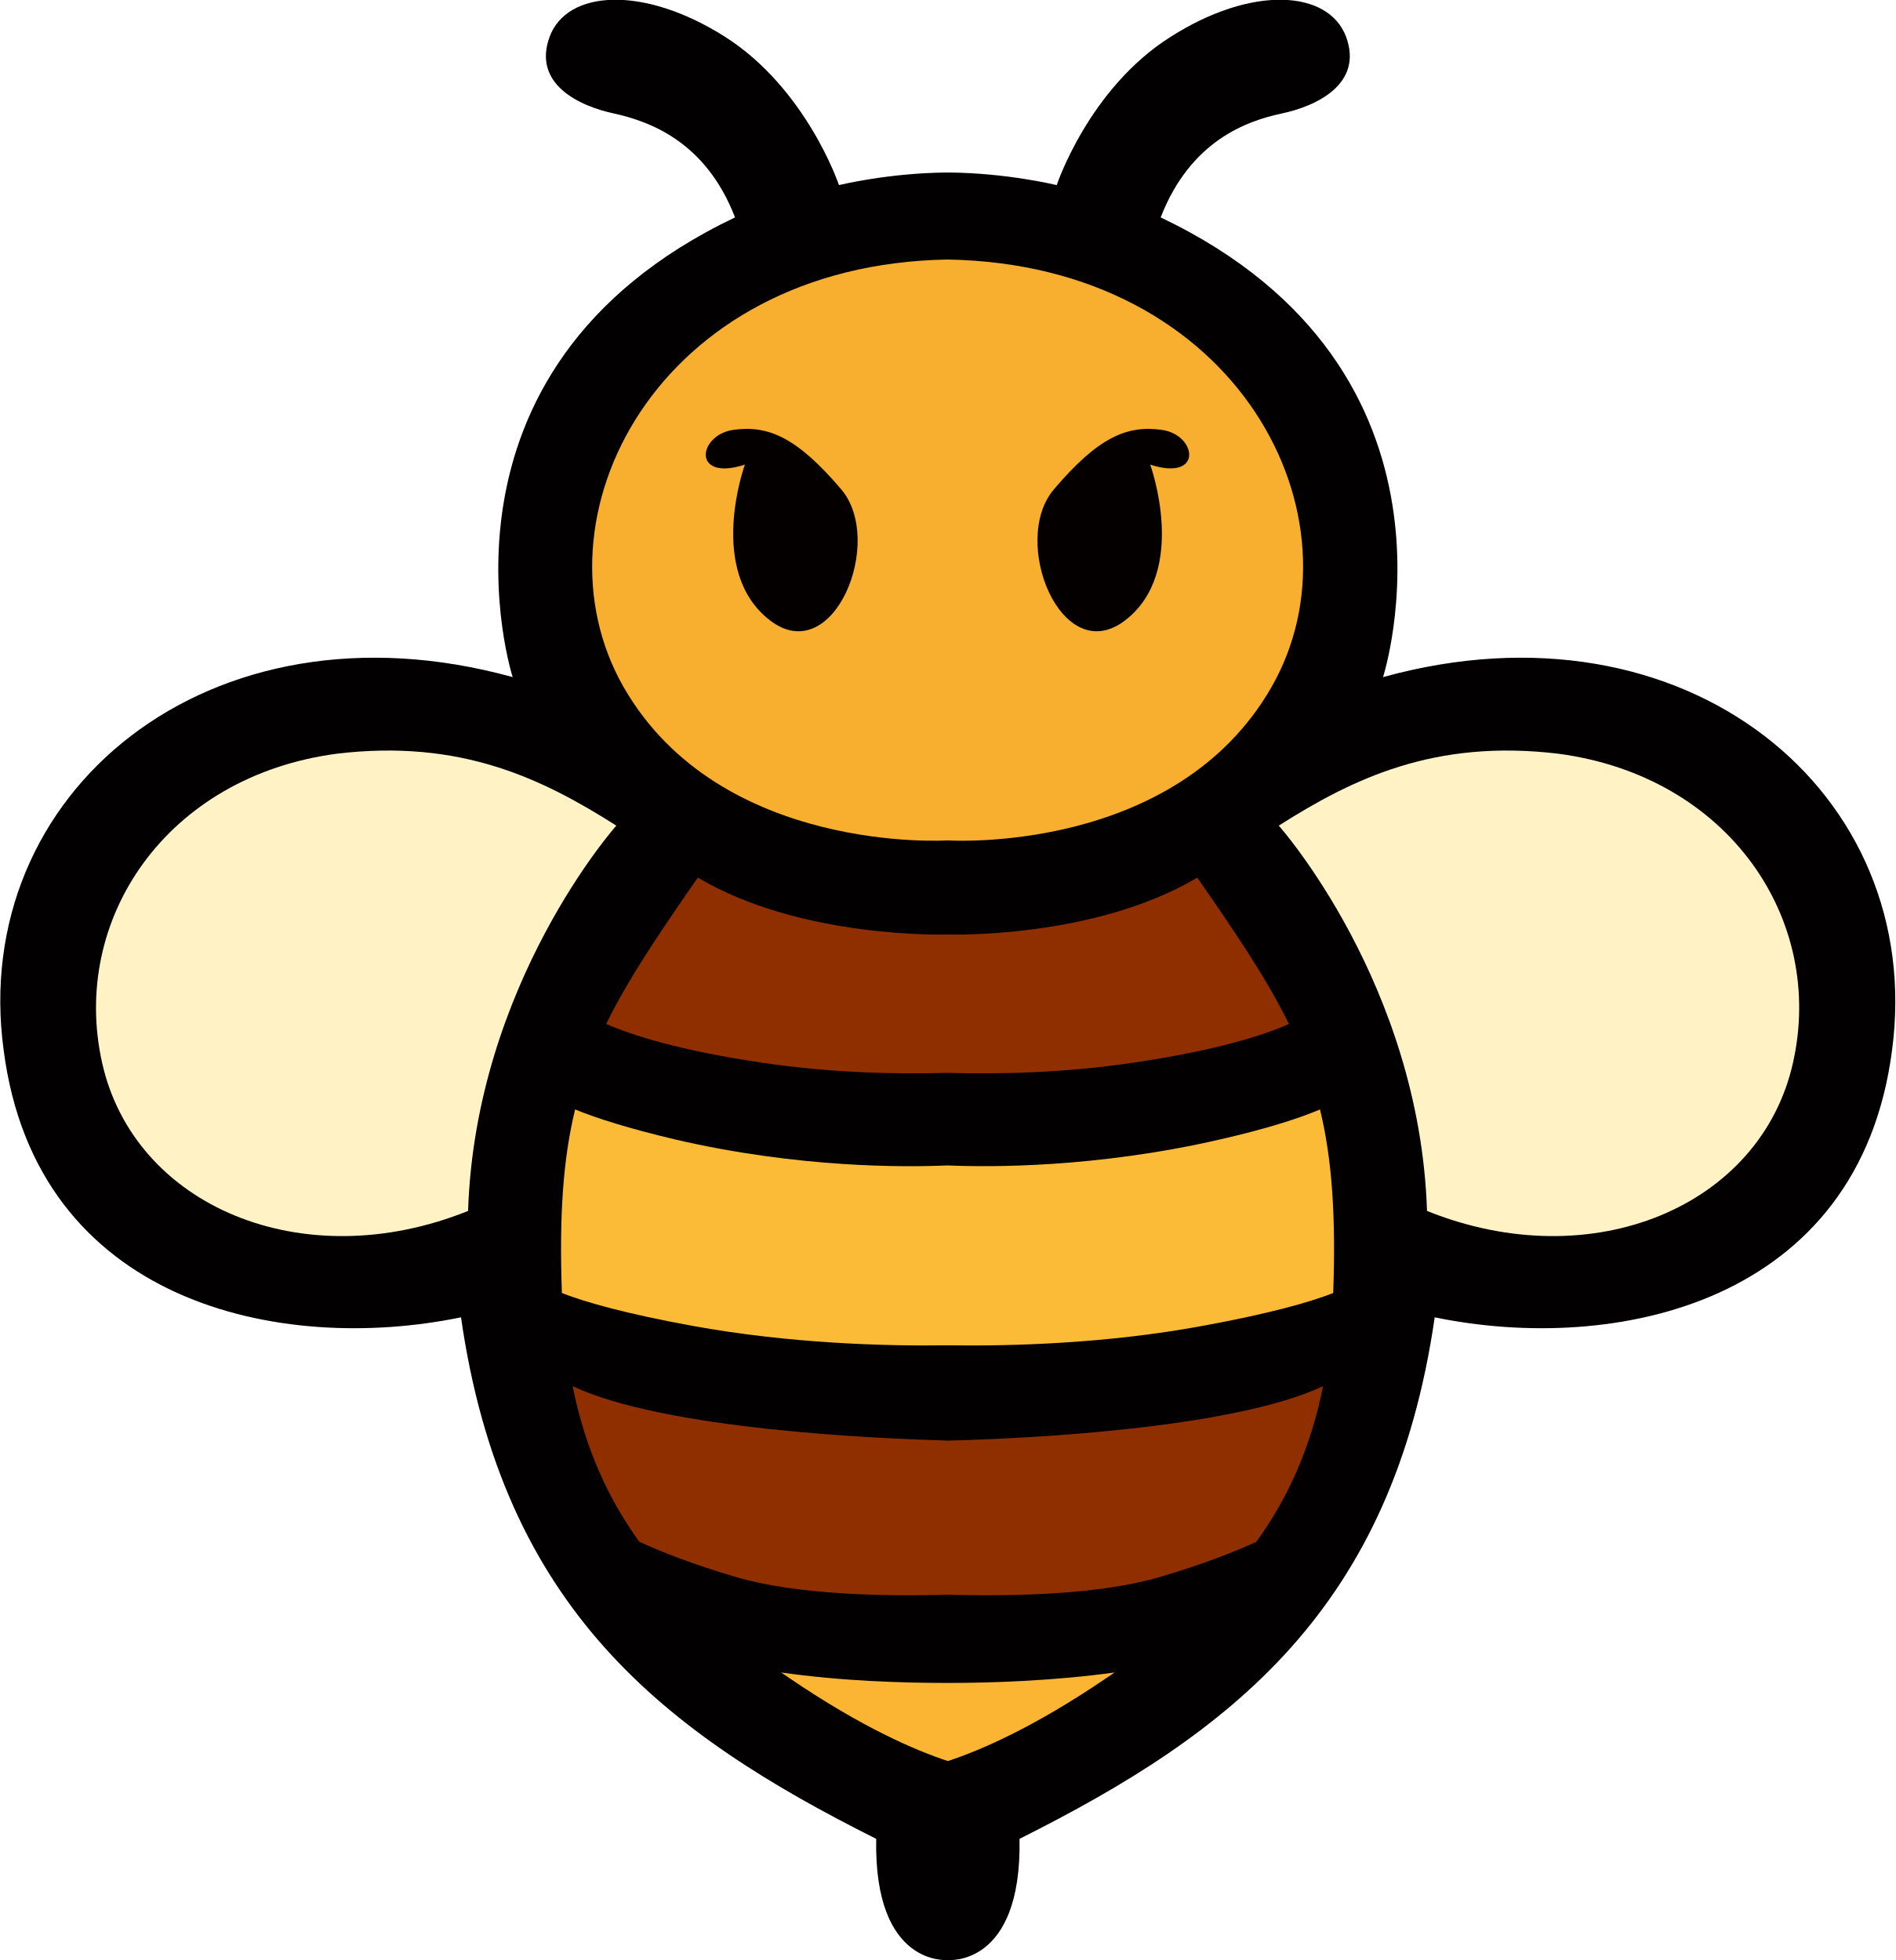
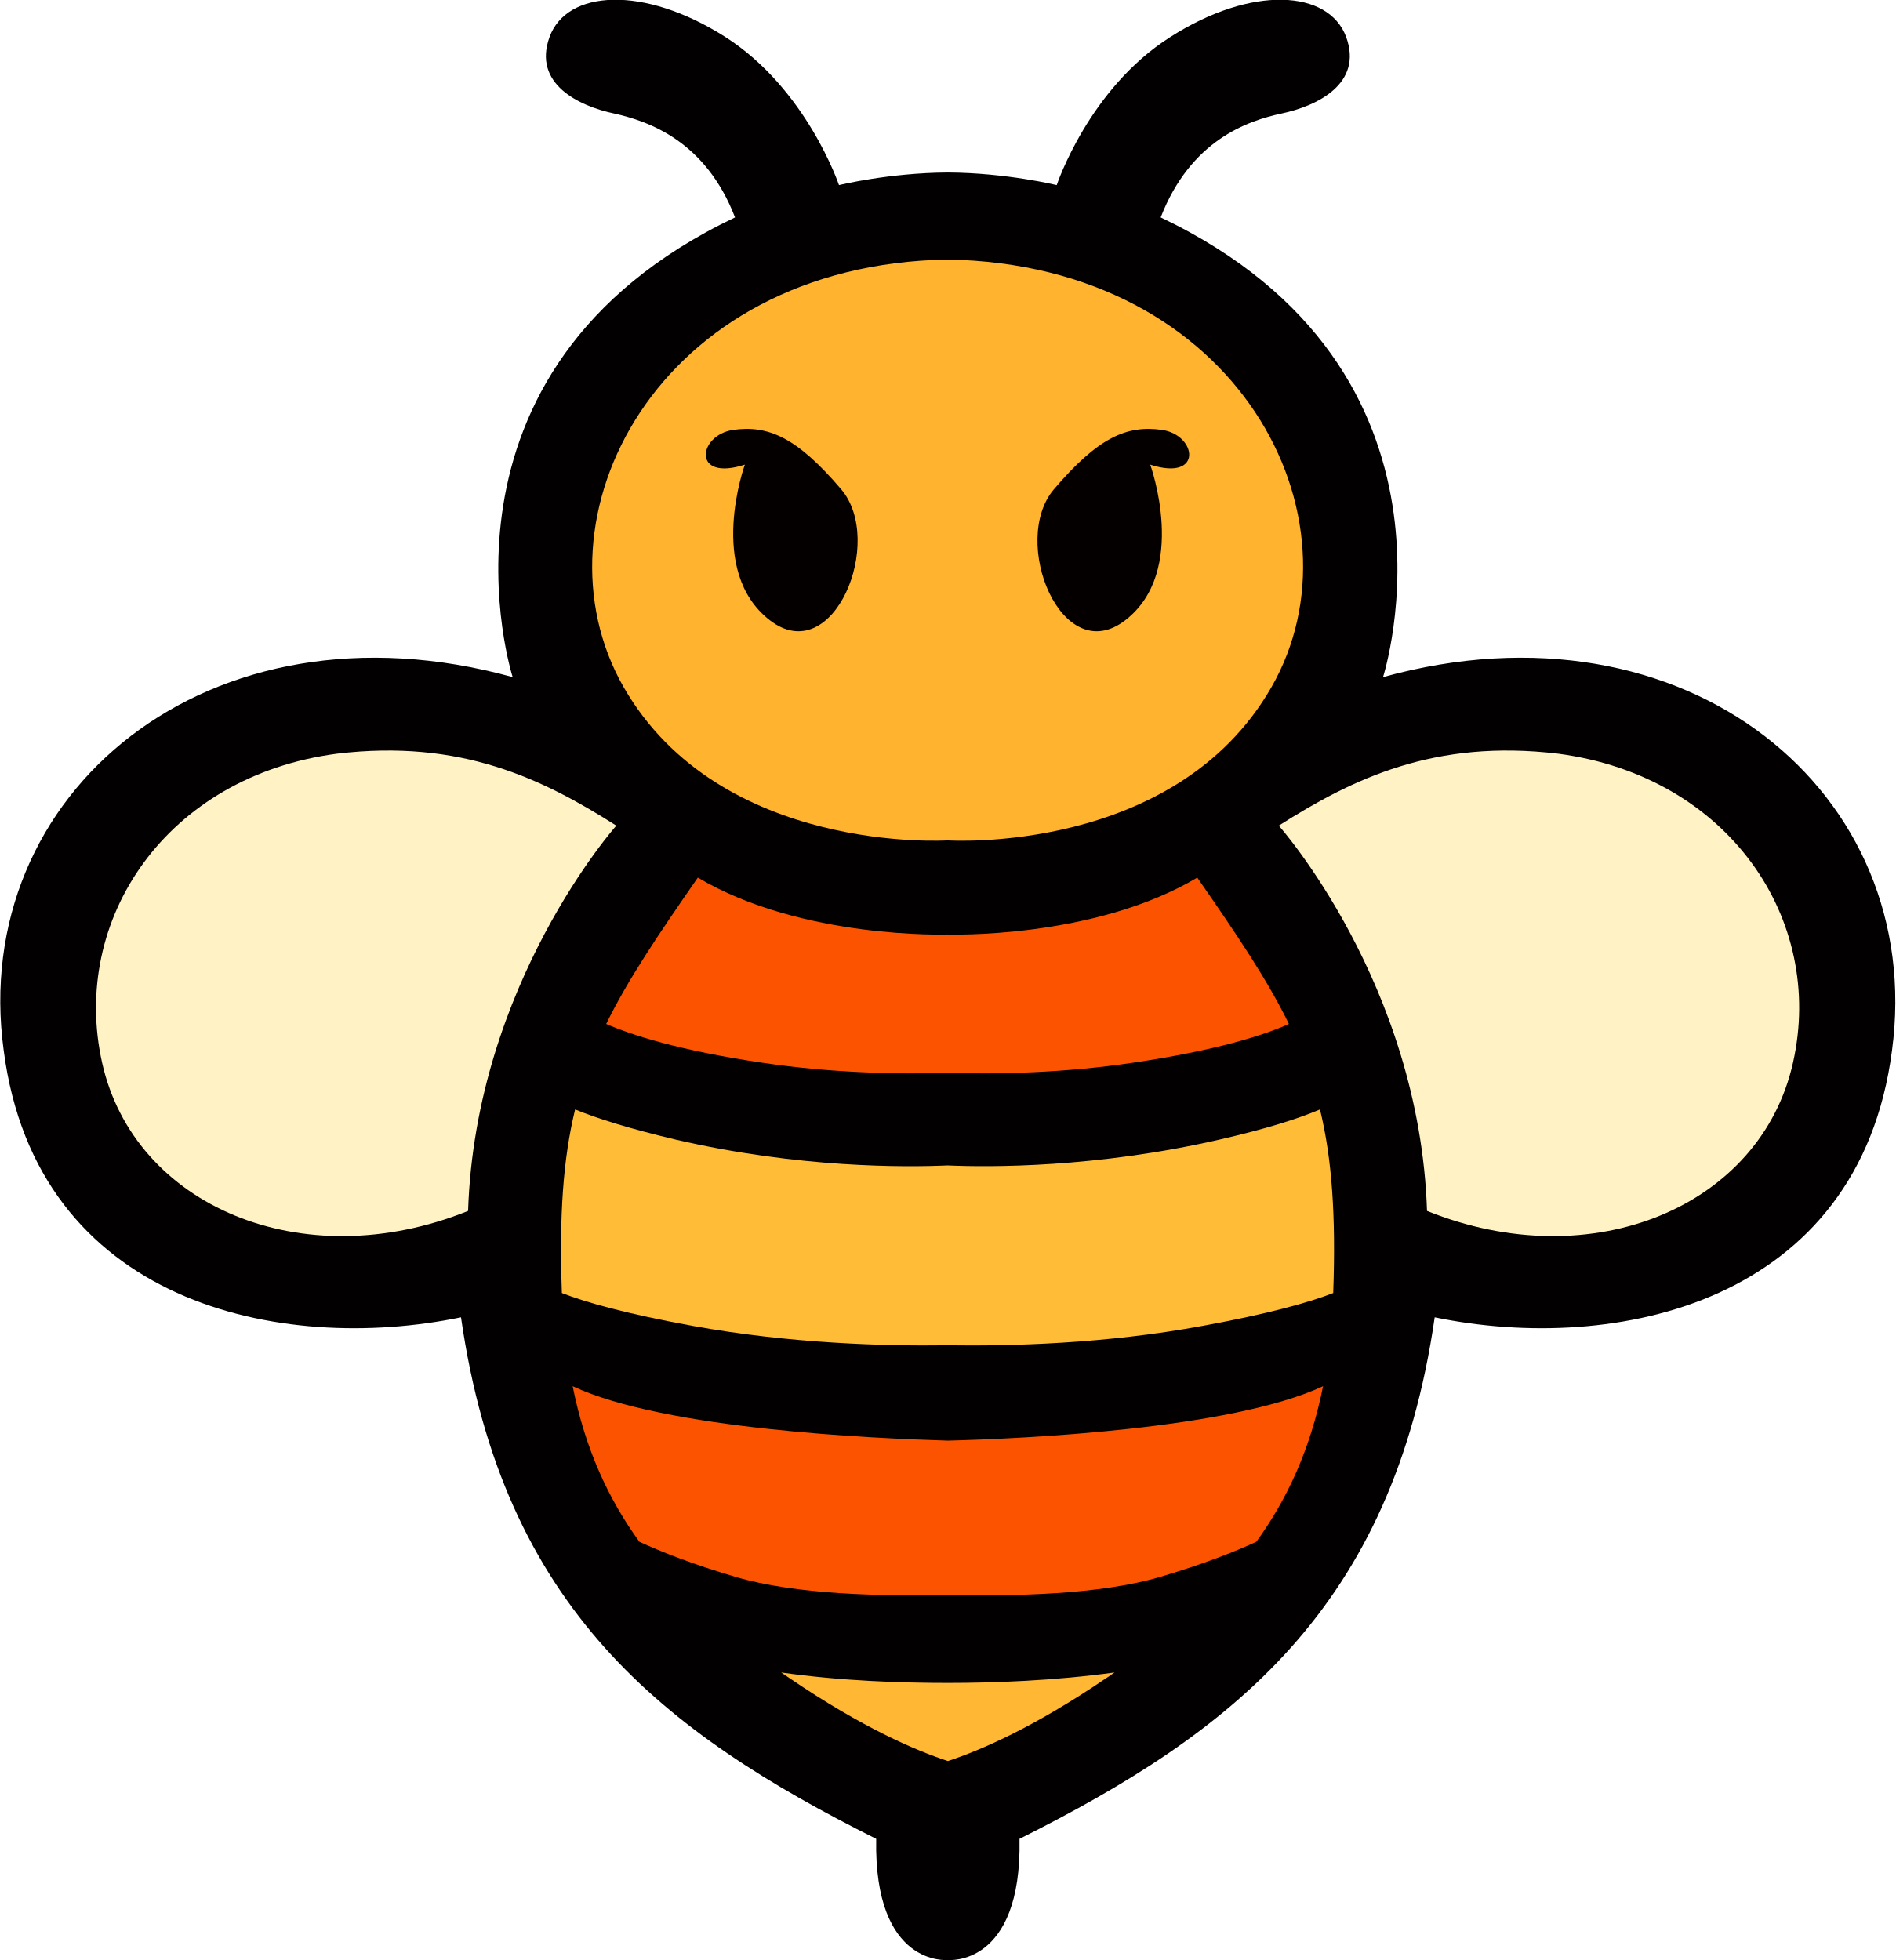
<svg xmlns="http://www.w3.org/2000/svg" version="1.1" id="Layer_1" x="0px" y="0px" viewBox="0 0 616.3 637.4" style="enable-background:new 0 0 616.3 637.4;" xml:space="preserve">
  <style type="text/css">
	.st0{fill:#020000;}
- 	.st1{fill:#FCBB36;}
+ 	.st1{fill:#FFBD37;}
	.st2{fill:#FFF3C5;}
- 	.st3{fill:#F8AE2E;}
- 	.st4{fill:#8F2F00;}
- 	.st5{fill:#FCB533;}
+ 	.st3{fill:#FFB32F;}
+ 	.st4{fill:#FB5300;}
+ 	.st5{fill:#FFB734;}
	.st6{fill:#050000;}
</style>
  <g>
-     <path class="st0" d="M615.2,341.6c-10.7,82.4-90,98.9-148.7,86.8c-13.7,94.8-65.9,135-135,169.6c0.8,41.8-23.3,39.4-23.3,39.4   s-24.1,2.4-23.3-39.4c-69.1-34.6-121.4-74.8-135-169.6c-58.7,12.1-138-4.4-148.7-86.8C-10.2,258,67.8,192.9,166.7,220.2   c0,0-32.2-99.7,72.3-149.5c-9.6-24.9-28.1-31.3-39.4-33.8c-11.3-2.4-26.5-9.6-20.9-24.9c5.6-15.3,30.5-16.9,57.1,0   c26.5,16.9,37,48.2,37,48.2s16.2-4,35.4-4.1c19.1,0.1,35.4,4.1,35.4,4.1s10.4-31.4,37-48.2c26.5-16.9,51.4-15.3,57.1,0   c5.6,15.3-9.6,22.5-20.9,24.9c-11.3,2.4-29.7,8.8-39.4,33.8c104.5,49.8,72.3,149.5,72.3,149.5C548.5,192.9,626.4,258,615.2,341.6z" />
+     <path class="st0" d="M615.2,341.6c-10.7,82.4-90,98.9-148.7,86.8c-13.7,94.8-65.9,135-135,169.6c0.8,41.8-23.3,39.4-23.3,39.4   s-24.1,2.4-23.3-39.4c-69.1-34.6-121.4-74.8-135-169.6c-58.7,12.1-138-4.4-148.7-86.8C-10.2,258,67.8,192.9,166.7,220.2   c0,0-32.2-99.7,72.3-149.5c-9.6-24.9-28.1-31.3-39.4-33.8c-11.3-2.4-26.5-9.6-20.9-24.9s30.5-16.9,57.1,0   c26.5,16.9,37,48.2,37,48.2s16.2-4,35.4-4.1c19.1,0.1,35.4,4.1,35.4,4.1s10.4-31.4,37-48.2c26.5-16.9,51.4-15.3,57.1,0   c5.6,15.3-9.6,22.5-20.9,24.9c-11.3,2.4-29.7,8.8-39.4,33.8c104.5,49.8,72.3,149.5,72.3,149.5C548.5,192.9,626.4,258,615.2,341.6z" />
    <path class="st1" d="M433.5,420.5c-7.7,3-20.7,6.7-42.6,10.7c-31.4,5.8-62.2,6.6-82.8,6.3c-20.6,0.3-51.4-0.6-82.8-6.3   c-21.9-4-34.9-7.7-42.6-10.7c-0.9-25.2,0.4-43.7,4.3-59.7c7.1,2.9,17.5,6.2,32.7,9.8c40.2,9.3,74.6,9,88.4,8.4   c13.8,0.6,48.3,0.8,88.4-8.4c15.3-3.5,25.6-6.8,32.7-9.8C433.1,376.8,434.4,395.3,433.5,420.5z" />
    <path class="st2" d="M583,345.6c-10.4,46.6-65.1,69.9-119,48.2c-2.4-73.9-48.2-125.3-48.2-125.3c24.1-15.3,50.6-28.2,90.8-23.4   C562.1,252.4,593.5,299,583,345.6z" />
    <path class="st3" d="M413.4,223.5c-31.4,54.7-105.3,49.8-105.3,49.8s-73.9,4.8-105.3-49.8C171.5,168.8,213.3,86,308.1,84.4   C403,86,444.8,168.8,413.4,223.5z" />
    <path class="st4" d="M430.2,450.8c-4.1,20.5-11.7,36.8-21.7,50.6c-7.2,3.3-17.3,7.3-31.2,11.4c-19.6,5.8-47.8,6.4-69.1,5.8   c-21.3,0.6-49.5,0-69.1-5.8c-13.9-4.1-24-8.1-31.2-11.4c-10-13.8-17.6-30.1-21.7-50.6c30.1,14.1,98.6,17,122,17.7   C331.6,467.9,400,464.9,430.2,450.8z" />
    <path class="st5" d="M362.4,543.9c-0.9,0.6-1.8,1.3-2.8,1.9c-23.5,16-41,23.5-51.4,26.9c-10.4-3.4-27.9-10.9-51.4-26.9   c-0.9-0.6-1.9-1.3-2.8-1.9c19.7,2.8,39.4,3.4,54.2,3.4C323,547.3,342.7,546.6,362.4,543.9z" />
    <path class="st4" d="M419.1,333c-8.3,3.7-23.6,8.6-50.7,12.6c-22.2,3.3-43.5,3.8-60.3,3.3c-16.7,0.5-38.1,0-60.3-3.3   c-27.1-4-42.4-9-50.7-12.6c7.1-14.5,16.9-29,29.8-47.6c33.8,20.1,81.2,18.5,81.2,18.5s47.4,1.6,81.2-18.5   C402.2,304,412,318.5,419.1,333z" />
    <path class="st2" d="M33.2,345.6c10.4,46.6,65.1,69.9,119,48.2c2.4-73.9,48.2-125.3,48.2-125.3c-24.1-15.3-50.6-28.2-90.8-23.4   C54.1,252.4,22.8,299,33.2,345.6z" />
-     <path class="st6" d="M374,151.1c0,0,12.6,34.6-8.1,50.6s-37.6-25.7-23.2-42.6c14.4-16.9,23.7-20.9,35.1-19.3S391.3,156.7,374,151.1   z" />
-     <path class="st6" d="M242.2,151.1c0,0-12.6,34.6,8.1,50.6s37.6-25.7,23.2-42.6c-14.4-16.9-23.7-20.9-35.1-19.3   C226.9,141.5,224.9,156.7,242.2,151.1z" />
+     <path class="st6" d="M374,151.1c0,0,12.6,34.6-8.1,50.6s-37.6-25.7-23.2-42.6s23.7-20.9,35.1-19.3S391.3,156.7,374,151.1z" />
+     <path class="st6" d="M242.2,151.1c0,0-12.6,34.6,8.1,50.6s37.6-25.7,23.2-42.6s-23.7-20.9-35.1-19.3   C226.9,141.5,224.9,156.7,242.2,151.1z" />
  </g>
</svg>
